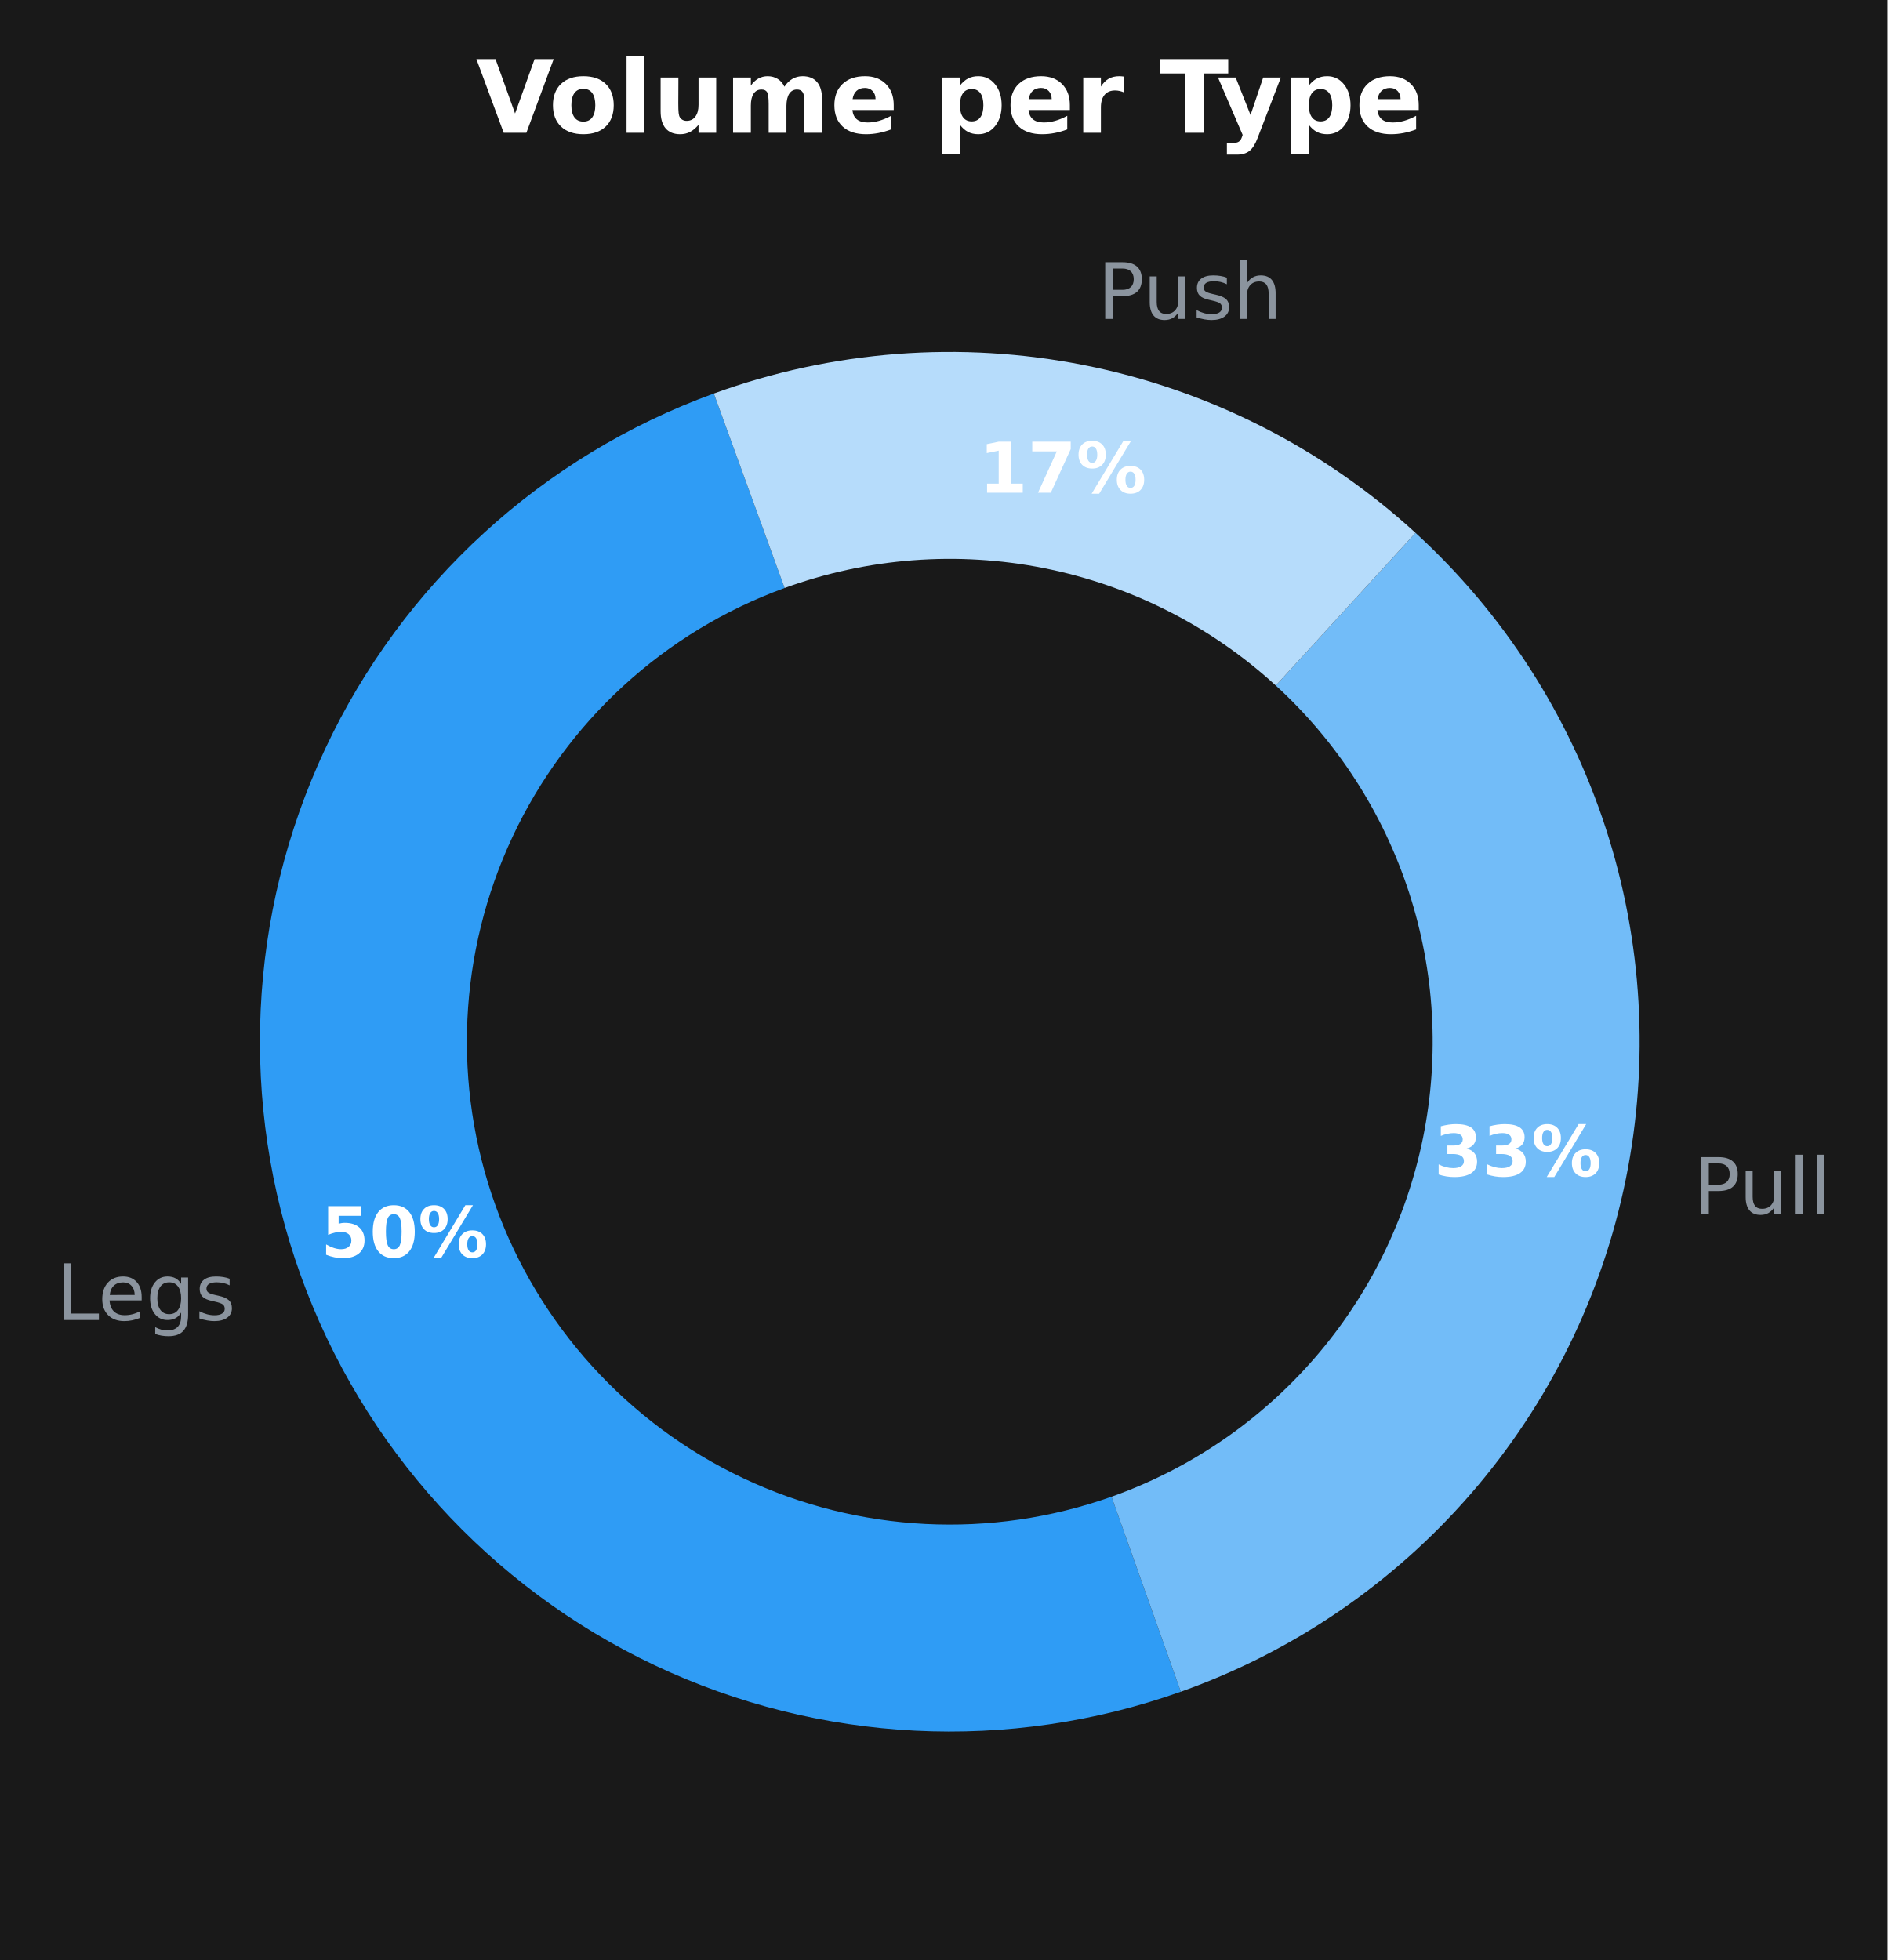
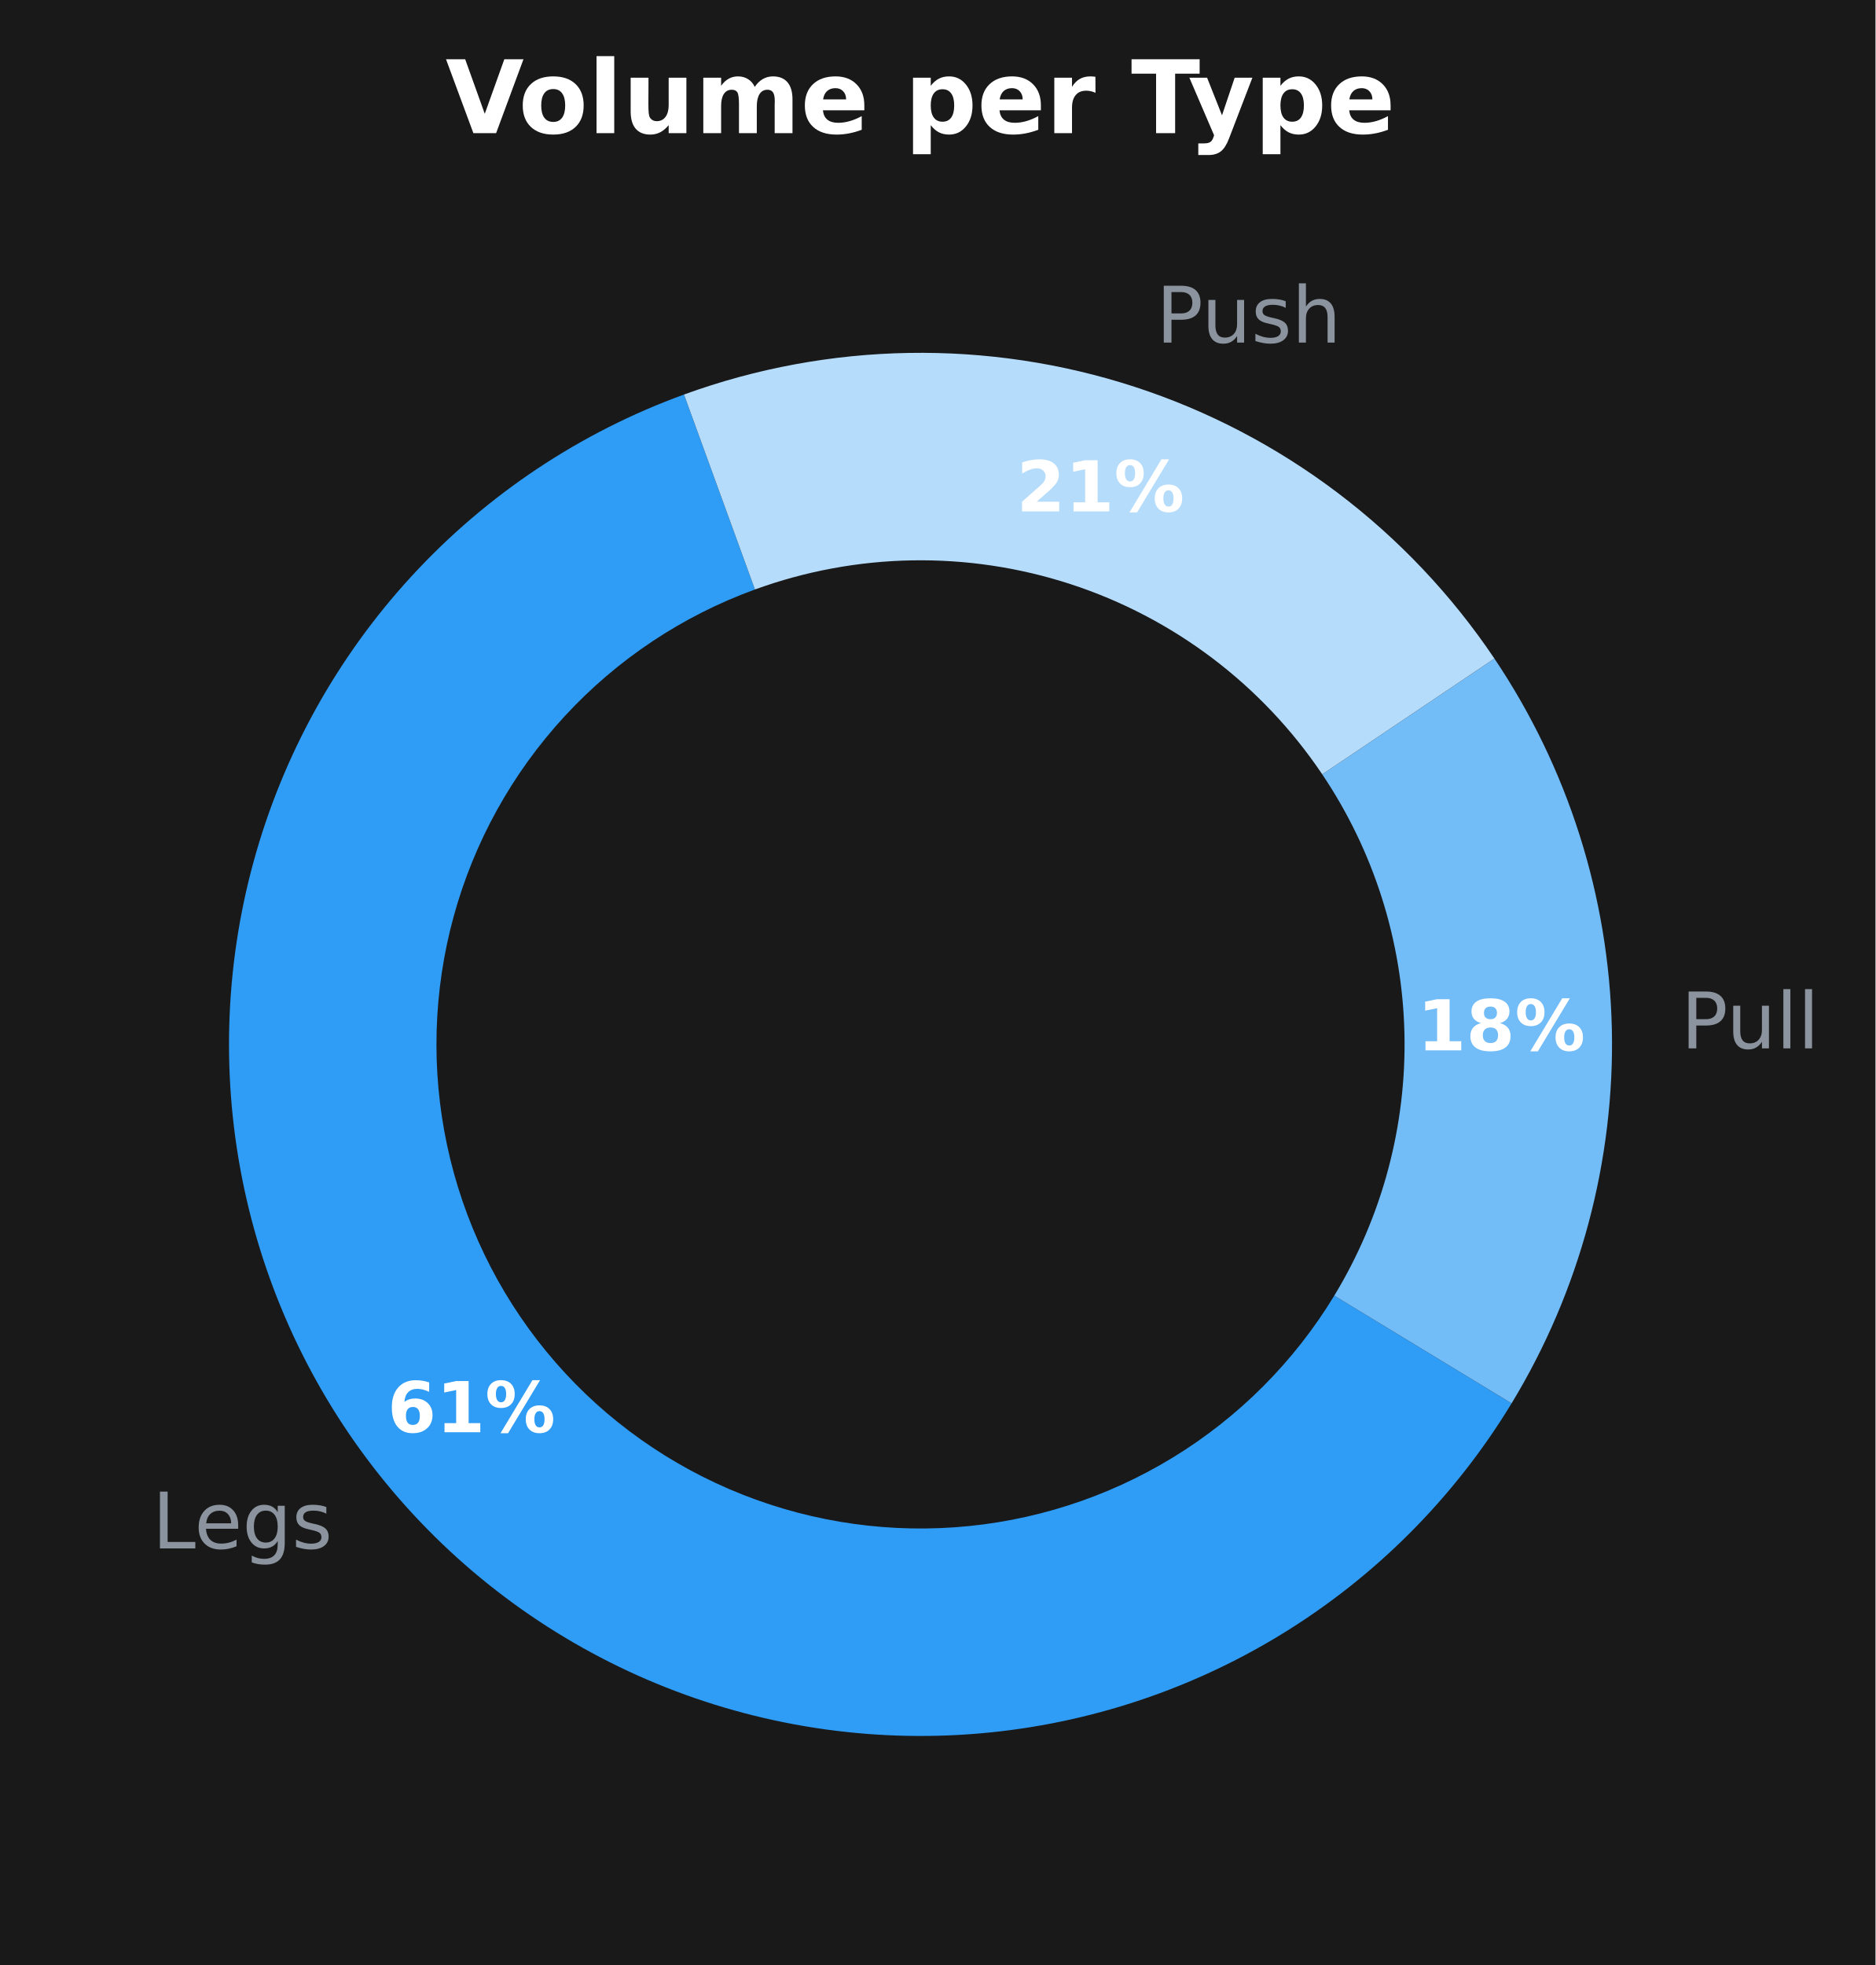
- <svg xmlns="http://www.w3.org/2000/svg" xmlns:xlink="http://www.w3.org/1999/xlink" width="242.705pt" height="252.038pt" viewBox="0 0 242.705 252.038" version="1.1">
+ <svg xmlns="http://www.w3.org/2000/svg" xmlns:xlink="http://www.w3.org/1999/xlink" width="240.577pt" height="252.038pt" viewBox="0 0 240.577 252.038" version="1.1">
  <defs>
    <style type="text/css">*{stroke-linejoin: round; stroke-linecap: butt}</style>
  </defs>
  <g id="figure_1">
    <g id="patch_1">
-       <path d="M 0 252.038  L 242.705 252.038  L 242.705 0  L 0 0  z " style="fill: #191919" />
+       <path d="M 0 252.038  L 240.577 252.038  L 240.577 0  L 0 0  z " style="fill: #191919" />
    </g>
    <g id="axes_1">
      <g id="patch_2">
-         <path d="M 91.785 50.603  C 69.741 58.627 51.756 75.076 41.802 96.318  C 31.847 117.56 30.715 141.906 38.655 163.98  C 46.594 186.055 62.975 204.102 84.179 214.137  C 105.383 224.171 129.725 225.396 151.83 217.54  L 142.918 192.465  C 127.445 197.965 110.405 197.107 95.563 190.083  C 80.72 183.059 69.253 170.426 63.695 154.974  C 58.138 139.522 58.93 122.479 65.898 107.61  C 72.866 92.741 85.456 81.226 100.887 75.61  z " style="fill: #2f9cf5" />
+         <path d="M 87.741 50.603  C 74.42 55.452 62.453 63.424 52.846 73.85  C 43.24 84.275 36.272 96.853 32.527 110.526  C 28.782 124.199 28.369 138.573 31.322 152.438  C 34.276 166.304 40.511 179.261 49.502 190.221  C 58.494 201.181 69.984 209.827 83.005 215.433  C 96.026 221.038 110.203 223.442 124.344 222.44  C 138.485 221.439 152.183 217.063 164.284 209.678  C 176.386 202.294 186.542 192.115 193.9 179.998  L 171.154 166.186  C 166.004 174.668 158.894 181.793 150.423 186.962  C 141.952 192.131 132.364 195.195 122.465 195.896  C 112.566 196.597 102.642 194.914 93.527 190.99  C 84.413 187.066 76.37 181.014 70.076 173.342  C 63.781 165.67 59.417 156.6 57.35 146.894  C 55.282 137.188 55.571 127.127 58.193 117.556  C 60.814 107.985 65.692 99.18 72.417 91.882  C 79.141 84.584 87.518 79.004 96.843 75.61  z " style="fill: #2f9cf5" />
      </g>
      <g id="patch_3">
-         <path d="M 151.83 217.54  C 166.249 212.415 179.1 203.645 189.128 192.085  C 199.157 180.525 206.025 166.564 209.062 151.566  C 212.1 136.567 211.205 121.034 206.465 106.483  C 201.725 91.932 193.299 78.853 182.01 68.521  L 164.044 88.152  C 171.947 95.384 177.845 104.54 181.163 114.726  C 184.481 124.911 185.107 135.784 182.981 146.283  C 180.854 156.783 176.047 166.555 169.027 174.647  C 162.007 182.739 153.012 188.878 142.918 192.465  z " style="fill: #72bcf8" />
+         <path d="M 193.9 179.998  C 202.688 165.526 207.151 148.837 206.76 131.911  C 206.37 114.986 201.141 98.52 191.696 84.469  L 169.611 99.316  C 176.223 109.151 179.883 120.677 180.156 132.525  C 180.43 144.374 177.305 156.056 171.154 166.186  z " style="fill: #72bcf8" />
      </g>
      <g id="patch_4">
-         <path d="M 182.01 68.521  C 170.047 57.573 155.308 50.112 139.402 46.953  C 123.496 43.794 107.024 45.057 91.785 50.603  L 100.887 75.61  C 111.554 71.727 123.084 70.843 134.218 73.054  C 145.352 75.266 155.67 80.488 164.044 88.152  z " style="fill: #b6dcfb" />
+         <path d="M 191.696 84.469  C 180.643 68.028 164.394 55.753 145.556 49.617  C 126.719 43.48 106.358 43.827 87.741 50.603  L 96.843 75.61  C 109.875 70.867 124.127 70.623 137.314 74.919  C 150.5 79.215 161.874 87.807 169.611 99.316  z " style="fill: #b6dcfb" />
      </g>
      <g id="matplotlib.axis_1" />
      <g id="matplotlib.axis_2" />
      <g id="text_1">
-         <g style="fill: #8b949e" transform="translate(7.2 169.7421) scale(0.1 -0.1)">
+         <g style="fill: #8b949e" transform="translate(19.53691 198.6066) scale(0.1 -0.1)">
          <defs>
            <path id="DejaVuSans-4c" d="M 628 4666  L 1259 4666  L 1259 531  L 3531 531  L 3531 0  L 628 0  L 628 4666  z " transform="scale(0.015625)" />
            <path id="DejaVuSans-65" d="M 3597 1894  L 3597 1613  L 953 1613  Q 991 1019 1311 708  Q 1631 397 2203 397  Q 2534 397 2845 478  Q 3156 559 3463 722  L 3463 178  Q 3153 47 2828 -22  Q 2503 -91 2169 -91  Q 1331 -91 842 396  Q 353 884 353 1716  Q 353 2575 817 3079  Q 1281 3584 2069 3584  Q 2775 3584 3186 3129  Q 3597 2675 3597 1894  z M 3022 2063  Q 3016 2534 2758 2815  Q 2500 3097 2075 3097  Q 1594 3097 1305 2825  Q 1016 2553 972 2059  L 3022 2063  z " transform="scale(0.015625)" />
            <path id="DejaVuSans-67" d="M 2906 1791  Q 2906 2416 2648 2759  Q 2391 3103 1925 3103  Q 1463 3103 1205 2759  Q 947 2416 947 1791  Q 947 1169 1205 825  Q 1463 481 1925 481  Q 2391 481 2648 825  Q 2906 1169 2906 1791  z M 3481 434  Q 3481 -459 3084 -895  Q 2688 -1331 1869 -1331  Q 1566 -1331 1297 -1286  Q 1028 -1241 775 -1147  L 775 -588  Q 1028 -725 1275 -790  Q 1522 -856 1778 -856  Q 2344 -856 2625 -561  Q 2906 -266 2906 331  L 2906 616  Q 2728 306 2450 153  Q 2172 0 1784 0  Q 1141 0 747 490  Q 353 981 353 1791  Q 353 2603 747 3093  Q 1141 3584 1784 3584  Q 2172 3584 2450 3431  Q 2728 3278 2906 2969  L 2906 3500  L 3481 3500  L 3481 434  z " transform="scale(0.015625)" />
            <path id="DejaVuSans-73" d="M 2834 3397  L 2834 2853  Q 2591 2978 2328 3040  Q 2066 3103 1784 3103  Q 1356 3103 1142 2972  Q 928 2841 928 2578  Q 928 2378 1081 2264  Q 1234 2150 1697 2047  L 1894 2003  Q 2506 1872 2764 1633  Q 3022 1394 3022 966  Q 3022 478 2636 193  Q 2250 -91 1575 -91  Q 1294 -91 989 -36  Q 684 19 347 128  L 347 722  Q 666 556 975 473  Q 1284 391 1588 391  Q 1994 391 2212 530  Q 2431 669 2431 922  Q 2431 1156 2273 1281  Q 2116 1406 1581 1522  L 1381 1569  Q 847 1681 609 1914  Q 372 2147 372 2553  Q 372 3047 722 3315  Q 1072 3584 1716 3584  Q 2034 3584 2315 3537  Q 2597 3491 2834 3397  z " transform="scale(0.015625)" />
          </defs>
          <use xlink:href="#DejaVuSans-4c" />
          <use xlink:href="#DejaVuSans-65" transform="translate(53.96289 0)" />
          <use xlink:href="#DejaVuSans-67" transform="translate(115.4863 0)" />
          <use xlink:href="#DejaVuSans-73" transform="translate(178.9629 0)" />
        </g>
      </g>
      <g id="text_2">
-         <g style="fill: #ffffff" transform="translate(41.23854 161.6603) scale(0.09 -0.09)">
+         <g style="fill: #ffffff" transform="translate(49.70371 183.7023) scale(0.09 -0.09)">
          <defs>
-             <path id="DejaVuSans-Bold-35" d="M 678 4666  L 3669 4666  L 3669 3781  L 1638 3781  L 1638 3059  Q 1775 3097 1914 3117  Q 2053 3138 2203 3138  Q 3056 3138 3531 2711  Q 4006 2284 4006 1522  Q 4006 766 3489 337  Q 2972 -91 2053 -91  Q 1656 -91 1267 -14  Q 878 63 494 219  L 494 1166  Q 875 947 1217 837  Q 1559 728 1863 728  Q 2300 728 2551 942  Q 2803 1156 2803 1522  Q 2803 1891 2551 2103  Q 2300 2316 1863 2316  Q 1603 2316 1309 2248  Q 1016 2181 678 2041  L 678 4666  z " transform="scale(0.015625)" />
-             <path id="DejaVuSans-Bold-30" d="M 2944 2338  Q 2944 3213 2780 3570  Q 2616 3928 2228 3928  Q 1841 3928 1675 3570  Q 1509 3213 1509 2338  Q 1509 1453 1675 1090  Q 1841 728 2228 728  Q 2613 728 2778 1090  Q 2944 1453 2944 2338  z M 4147 2328  Q 4147 1169 3647 539  Q 3147 -91 2228 -91  Q 1306 -91 806 539  Q 306 1169 306 2328  Q 306 3491 806 4120  Q 1306 4750 2228 4750  Q 3147 4750 3647 4120  Q 4147 3491 4147 2328  z " transform="scale(0.015625)" />
+             <path id="DejaVuSans-Bold-36" d="M 2316 2303  Q 2000 2303 1842 2098  Q 1684 1894 1684 1484  Q 1684 1075 1842 870  Q 2000 666 2316 666  Q 2634 666 2792 870  Q 2950 1075 2950 1484  Q 2950 1894 2792 2098  Q 2634 2303 2316 2303  z M 3803 4544  L 3803 3681  Q 3506 3822 3243 3889  Q 2981 3956 2731 3956  Q 2194 3956 1894 3657  Q 1594 3359 1544 2772  Q 1750 2925 1990 3001  Q 2231 3078 2516 3078  Q 3231 3078 3670 2659  Q 4109 2241 4109 1563  Q 4109 813 3618 361  Q 3128 -91 2303 -91  Q 1394 -91 895 523  Q 397 1138 397 2266  Q 397 3422 980 4083  Q 1563 4744 2578 4744  Q 2900 4744 3203 4694  Q 3506 4644 3803 4544  z " transform="scale(0.015625)" />
+             <path id="DejaVuSans-Bold-31" d="M 750 831  L 1813 831  L 1813 3847  L 722 3622  L 722 4441  L 1806 4666  L 2950 4666  L 2950 831  L 4013 831  L 4013 0  L 750 0  L 750 831  z " transform="scale(0.015625)" />
            <path id="DejaVuSans-Bold-25" d="M 4959 1925  Q 4738 1925 4616 1733  Q 4494 1541 4494 1184  Q 4494 825 4614 633  Q 4734 441 4959 441  Q 5184 441 5303 633  Q 5422 825 5422 1184  Q 5422 1541 5301 1733  Q 5181 1925 4959 1925  z M 4959 2450  Q 5541 2450 5875 2112  Q 6209 1775 6209 1184  Q 6209 594 5875 251  Q 5541 -91 4959 -91  Q 4378 -91 4042 251  Q 3706 594 3706 1184  Q 3706 1772 4042 2111  Q 4378 2450 4959 2450  z M 2094 -91  L 1403 -91  L 4319 4750  L 5013 4750  L 2094 -91  z M 1453 4750  Q 2034 4750 2367 4411  Q 2700 4072 2700 3481  Q 2700 2891 2367 2550  Q 2034 2209 1453 2209  Q 872 2209 539 2550  Q 206 2891 206 3481  Q 206 4072 539 4411  Q 872 4750 1453 4750  z M 1453 4225  Q 1228 4225 1106 4031  Q 984 3838 984 3481  Q 984 3122 1106 2926  Q 1228 2731 1453 2731  Q 1678 2731 1798 2926  Q 1919 3122 1919 3481  Q 1919 3838 1797 4031  Q 1675 4225 1453 4225  z " transform="scale(0.015625)" />
          </defs>
-           <use xlink:href="#DejaVuSans-Bold-35" />
-           <use xlink:href="#DejaVuSans-Bold-30" transform="translate(69.58008 0)" />
+           <use xlink:href="#DejaVuSans-Bold-36" />
+           <use xlink:href="#DejaVuSans-Bold-31" transform="translate(69.58008 0)" />
          <use xlink:href="#DejaVuSans-Bold-25" transform="translate(139.1602 0)" />
        </g>
      </g>
      <g id="text_3">
-         <g style="fill: #8b949e" transform="translate(217.7563 156.0858) scale(0.1 -0.1)">
+         <g style="fill: #8b949e" transform="translate(215.6284 134.4662) scale(0.1 -0.1)">
          <defs>
            <path id="DejaVuSans-50" d="M 1259 4147  L 1259 2394  L 2053 2394  Q 2494 2394 2734 2622  Q 2975 2850 2975 3272  Q 2975 3691 2734 3919  Q 2494 4147 2053 4147  L 1259 4147  z M 628 4666  L 2053 4666  Q 2838 4666 3239 4311  Q 3641 3956 3641 3272  Q 3641 2581 3239 2228  Q 2838 1875 2053 1875  L 1259 1875  L 1259 0  L 628 0  L 628 4666  z " transform="scale(0.015625)" />
            <path id="DejaVuSans-75" d="M 544 1381  L 544 3500  L 1119 3500  L 1119 1403  Q 1119 906 1312 657  Q 1506 409 1894 409  Q 2359 409 2629 706  Q 2900 1003 2900 1516  L 2900 3500  L 3475 3500  L 3475 0  L 2900 0  L 2900 538  Q 2691 219 2414 64  Q 2138 -91 1772 -91  Q 1169 -91 856 284  Q 544 659 544 1381  z M 1991 3584  L 1991 3584  z " transform="scale(0.015625)" />
            <path id="DejaVuSans-6c" d="M 603 4863  L 1178 4863  L 1178 0  L 603 0  L 603 4863  z " transform="scale(0.015625)" />
          </defs>
          <use xlink:href="#DejaVuSans-50" />
          <use xlink:href="#DejaVuSans-75" transform="translate(58.55273 0)" />
          <use xlink:href="#DejaVuSans-6c" transform="translate(121.9316 0)" />
          <use xlink:href="#DejaVuSans-6c" transform="translate(149.7148 0)" />
        </g>
      </g>
      <g id="text_4">
-         <g style="fill: #ffffff" transform="translate(184.381 151.2318) scale(0.09 -0.09)">
+         <g style="fill: #ffffff" transform="translate(181.8004 134.7224) scale(0.09 -0.09)">
          <defs>
-             <path id="DejaVuSans-Bold-33" d="M 2981 2516  Q 3453 2394 3698 2092  Q 3944 1791 3944 1325  Q 3944 631 3412 270  Q 2881 -91 1863 -91  Q 1503 -91 1142 -33  Q 781 25 428 141  L 428 1069  Q 766 900 1098 814  Q 1431 728 1753 728  Q 2231 728 2486 893  Q 2741 1059 2741 1369  Q 2741 1688 2480 1852  Q 2219 2016 1709 2016  L 1228 2016  L 1228 2791  L 1734 2791  Q 2188 2791 2409 2933  Q 2631 3075 2631 3366  Q 2631 3634 2415 3781  Q 2200 3928 1806 3928  Q 1516 3928 1219 3862  Q 922 3797 628 3669  L 628 4550  Q 984 4650 1334 4700  Q 1684 4750 2022 4750  Q 2931 4750 3382 4451  Q 3834 4153 3834 3553  Q 3834 3144 3618 2883  Q 3403 2622 2981 2516  z " transform="scale(0.015625)" />
+             <path id="DejaVuSans-Bold-38" d="M 2228 2088  Q 1891 2088 1709 1903  Q 1528 1719 1528 1375  Q 1528 1031 1709 848  Q 1891 666 2228 666  Q 2563 666 2741 848  Q 2919 1031 2919 1375  Q 2919 1722 2741 1905  Q 2563 2088 2228 2088  z M 1350 2484  Q 925 2613 709 2878  Q 494 3144 494 3541  Q 494 4131 934 4440  Q 1375 4750 2228 4750  Q 3075 4750 3515 4442  Q 3956 4134 3956 3541  Q 3956 3144 3739 2878  Q 3522 2613 3097 2484  Q 3572 2353 3814 2058  Q 4056 1763 4056 1313  Q 4056 619 3595 264  Q 3134 -91 2228 -91  Q 1319 -91 855 264  Q 391 619 391 1313  Q 391 1763 633 2058  Q 875 2353 1350 2484  z M 1631 3419  Q 1631 3141 1786 2991  Q 1941 2841 2228 2841  Q 2509 2841 2662 2991  Q 2816 3141 2816 3419  Q 2816 3697 2662 3845  Q 2509 3994 2228 3994  Q 1941 3994 1786 3844  Q 1631 3694 1631 3419  z " transform="scale(0.015625)" />
          </defs>
-           <use xlink:href="#DejaVuSans-Bold-33" />
-           <use xlink:href="#DejaVuSans-Bold-33" transform="translate(69.58008 0)" />
+           <use xlink:href="#DejaVuSans-Bold-31" />
+           <use xlink:href="#DejaVuSans-Bold-38" transform="translate(69.58008 0)" />
          <use xlink:href="#DejaVuSans-Bold-25" transform="translate(139.1602 0)" />
        </g>
      </g>
      <g id="text_5">
-         <g style="fill: #8b949e" transform="translate(141.1294 41.01186) scale(0.1 -0.1)">
+         <g style="fill: #8b949e" transform="translate(148.3041 43.94199) scale(0.1 -0.1)">
          <defs>
            <path id="DejaVuSans-68" d="M 3513 2113  L 3513 0  L 2938 0  L 2938 2094  Q 2938 2591 2744 2837  Q 2550 3084 2163 3084  Q 1697 3084 1428 2787  Q 1159 2491 1159 1978  L 1159 0  L 581 0  L 581 4863  L 1159 4863  L 1159 2956  Q 1366 3272 1645 3428  Q 1925 3584 2291 3584  Q 2894 3584 3203 3211  Q 3513 2838 3513 2113  z " transform="scale(0.015625)" />
          </defs>
          <use xlink:href="#DejaVuSans-50" />
          <use xlink:href="#DejaVuSans-75" transform="translate(58.55273 0)" />
          <use xlink:href="#DejaVuSans-73" transform="translate(121.9316 0)" />
          <use xlink:href="#DejaVuSans-68" transform="translate(174.0312 0)" />
        </g>
      </g>
      <g id="text_6">
-         <g style="fill: #ffffff" transform="translate(125.866 63.35722) scale(0.09 -0.09)">
+         <g style="fill: #ffffff" transform="translate(130.3891 65.59477) scale(0.09 -0.09)">
          <defs>
-             <path id="DejaVuSans-Bold-31" d="M 750 831  L 1813 831  L 1813 3847  L 722 3622  L 722 4441  L 1806 4666  L 2950 4666  L 2950 831  L 4013 831  L 4013 0  L 750 0  L 750 831  z " transform="scale(0.015625)" />
-             <path id="DejaVuSans-Bold-37" d="M 428 4666  L 3944 4666  L 3944 3988  L 2125 0  L 953 0  L 2675 3781  L 428 3781  L 428 4666  z " transform="scale(0.015625)" />
+             <path id="DejaVuSans-Bold-32" d="M 1844 884  L 3897 884  L 3897 0  L 506 0  L 506 884  L 2209 2388  Q 2438 2594 2547 2791  Q 2656 2988 2656 3200  Q 2656 3528 2436 3728  Q 2216 3928 1850 3928  Q 1569 3928 1234 3808  Q 900 3688 519 3450  L 519 4475  Q 925 4609 1322 4679  Q 1719 4750 2100 4750  Q 2938 4750 3402 4381  Q 3866 4013 3866 3353  Q 3866 2972 3669 2642  Q 3472 2313 2841 1759  L 1844 884  z " transform="scale(0.015625)" />
          </defs>
-           <use xlink:href="#DejaVuSans-Bold-31" />
-           <use xlink:href="#DejaVuSans-Bold-37" transform="translate(69.58008 0)" />
+           <use xlink:href="#DejaVuSans-Bold-32" />
+           <use xlink:href="#DejaVuSans-Bold-31" transform="translate(69.58008 0)" />
          <use xlink:href="#DejaVuSans-Bold-25" transform="translate(139.1602 0)" />
        </g>
      </g>
      <g id="text_7">
-         <g style="fill: #ffffff" transform="translate(61.19417 17.07797) scale(0.13 -0.13)">
+         <g style="fill: #ffffff" transform="translate(57.15062 17.07797) scale(0.13 -0.13)">
          <defs>
            <path id="DejaVuSans-Bold-56" d="M 31 4666  L 1241 4666  L 2478 1222  L 3713 4666  L 4922 4666  L 3194 0  L 1759 0  L 31 4666  z " transform="scale(0.015625)" />
            <path id="DejaVuSans-Bold-6f" d="M 2203 2784  Q 1831 2784 1636 2517  Q 1441 2250 1441 1747  Q 1441 1244 1636 976  Q 1831 709 2203 709  Q 2569 709 2762 976  Q 2956 1244 2956 1747  Q 2956 2250 2762 2517  Q 2569 2784 2203 2784  z M 2203 3584  Q 3106 3584 3614 3096  Q 4122 2609 4122 1747  Q 4122 884 3614 396  Q 3106 -91 2203 -91  Q 1297 -91 786 396  Q 275 884 275 1747  Q 275 2609 786 3096  Q 1297 3584 2203 3584  z " transform="scale(0.015625)" />
            <path id="DejaVuSans-Bold-6c" d="M 538 4863  L 1656 4863  L 1656 0  L 538 0  L 538 4863  z " transform="scale(0.015625)" />
            <path id="DejaVuSans-Bold-75" d="M 500 1363  L 500 3500  L 1625 3500  L 1625 3150  Q 1625 2866 1622 2436  Q 1619 2006 1619 1863  Q 1619 1441 1641 1255  Q 1663 1069 1716 984  Q 1784 875 1895 815  Q 2006 756 2150 756  Q 2500 756 2700 1025  Q 2900 1294 2900 1772  L 2900 3500  L 4019 3500  L 4019 0  L 2900 0  L 2900 506  Q 2647 200 2364 54  Q 2081 -91 1741 -91  Q 1134 -91 817 281  Q 500 653 500 1363  z " transform="scale(0.015625)" />
            <path id="DejaVuSans-Bold-6d" d="M 3781 2919  Q 3994 3244 4286 3414  Q 4578 3584 4928 3584  Q 5531 3584 5847 3212  Q 6163 2841 6163 2131  L 6163 0  L 5038 0  L 5038 1825  Q 5041 1866 5042 1909  Q 5044 1953 5044 2034  Q 5044 2406 4934 2573  Q 4825 2741 4581 2741  Q 4263 2741 4089 2478  Q 3916 2216 3909 1719  L 3909 0  L 2784 0  L 2784 1825  Q 2784 2406 2684 2573  Q 2584 2741 2328 2741  Q 2006 2741 1831 2477  Q 1656 2213 1656 1722  L 1656 0  L 531 0  L 531 3500  L 1656 3500  L 1656 2988  Q 1863 3284 2130 3434  Q 2397 3584 2719 3584  Q 3081 3584 3359 3409  Q 3638 3234 3781 2919  z " transform="scale(0.015625)" />
            <path id="DejaVuSans-Bold-65" d="M 4031 1759  L 4031 1441  L 1416 1441  Q 1456 1047 1700 850  Q 1944 653 2381 653  Q 2734 653 3104 758  Q 3475 863 3866 1075  L 3866 213  Q 3469 63 3072 -14  Q 2675 -91 2278 -91  Q 1328 -91 801 392  Q 275 875 275 1747  Q 275 2603 792 3093  Q 1309 3584 2216 3584  Q 3041 3584 3536 3087  Q 4031 2591 4031 1759  z M 2881 2131  Q 2881 2450 2695 2645  Q 2509 2841 2209 2841  Q 1884 2841 1681 2658  Q 1478 2475 1428 2131  L 2881 2131  z " transform="scale(0.015625)" />
            <path id="DejaVuSans-Bold-20" transform="scale(0.015625)" />
            <path id="DejaVuSans-Bold-70" d="M 1656 506  L 1656 -1331  L 538 -1331  L 538 3500  L 1656 3500  L 1656 2988  Q 1888 3294 2169 3439  Q 2450 3584 2816 3584  Q 3463 3584 3878 3070  Q 4294 2556 4294 1747  Q 4294 938 3878 423  Q 3463 -91 2816 -91  Q 2450 -91 2169 54  Q 1888 200 1656 506  z M 2400 2772  Q 2041 2772 1848 2508  Q 1656 2244 1656 1747  Q 1656 1250 1848 986  Q 2041 722 2400 722  Q 2759 722 2948 984  Q 3138 1247 3138 1747  Q 3138 2247 2948 2509  Q 2759 2772 2400 2772  z " transform="scale(0.015625)" />
            <path id="DejaVuSans-Bold-72" d="M 3138 2547  Q 2991 2616 2845 2648  Q 2700 2681 2553 2681  Q 2122 2681 1889 2404  Q 1656 2128 1656 1613  L 1656 0  L 538 0  L 538 3500  L 1656 3500  L 1656 2925  Q 1872 3269 2151 3426  Q 2431 3584 2822 3584  Q 2878 3584 2943 3579  Q 3009 3575 3134 3559  L 3138 2547  z " transform="scale(0.015625)" />
            <path id="DejaVuSans-Bold-54" d="M 31 4666  L 4331 4666  L 4331 3756  L 2784 3756  L 2784 0  L 1581 0  L 1581 3756  L 31 3756  L 31 4666  z " transform="scale(0.015625)" />
            <path id="DejaVuSans-Bold-79" d="M 78 3500  L 1197 3500  L 2138 1125  L 2938 3500  L 4056 3500  L 2584 -331  Q 2363 -916 2067 -1148  Q 1772 -1381 1288 -1381  L 641 -1381  L 641 -647  L 991 -647  Q 1275 -647 1404 -556  Q 1534 -466 1606 -231  L 1638 -134  L 78 3500  z " transform="scale(0.015625)" />
          </defs>
          <use xlink:href="#DejaVuSans-Bold-56" />
          <use xlink:href="#DejaVuSans-Bold-6f" transform="translate(71.89258 0)" />
          <use xlink:href="#DejaVuSans-Bold-6c" transform="translate(140.5938 0)" />
          <use xlink:href="#DejaVuSans-Bold-75" transform="translate(174.8711 0)" />
          <use xlink:href="#DejaVuSans-Bold-6d" transform="translate(246.0625 0)" />
          <use xlink:href="#DejaVuSans-Bold-65" transform="translate(350.2617 0)" />
          <use xlink:href="#DejaVuSans-Bold-20" transform="translate(418.084 0)" />
          <use xlink:href="#DejaVuSans-Bold-70" transform="translate(452.8984 0)" />
          <use xlink:href="#DejaVuSans-Bold-65" transform="translate(524.4805 0)" />
          <use xlink:href="#DejaVuSans-Bold-72" transform="translate(592.3027 0)" />
          <use xlink:href="#DejaVuSans-Bold-20" transform="translate(641.6191 0)" />
          <use xlink:href="#DejaVuSans-Bold-54" transform="translate(676.4336 0)" />
          <use xlink:href="#DejaVuSans-Bold-79" transform="translate(732.7715 0)" />
          <use xlink:href="#DejaVuSans-Bold-70" transform="translate(797.957 0)" />
          <use xlink:href="#DejaVuSans-Bold-65" transform="translate(869.5391 0)" />
        </g>
      </g>
    </g>
  </g>
</svg>
